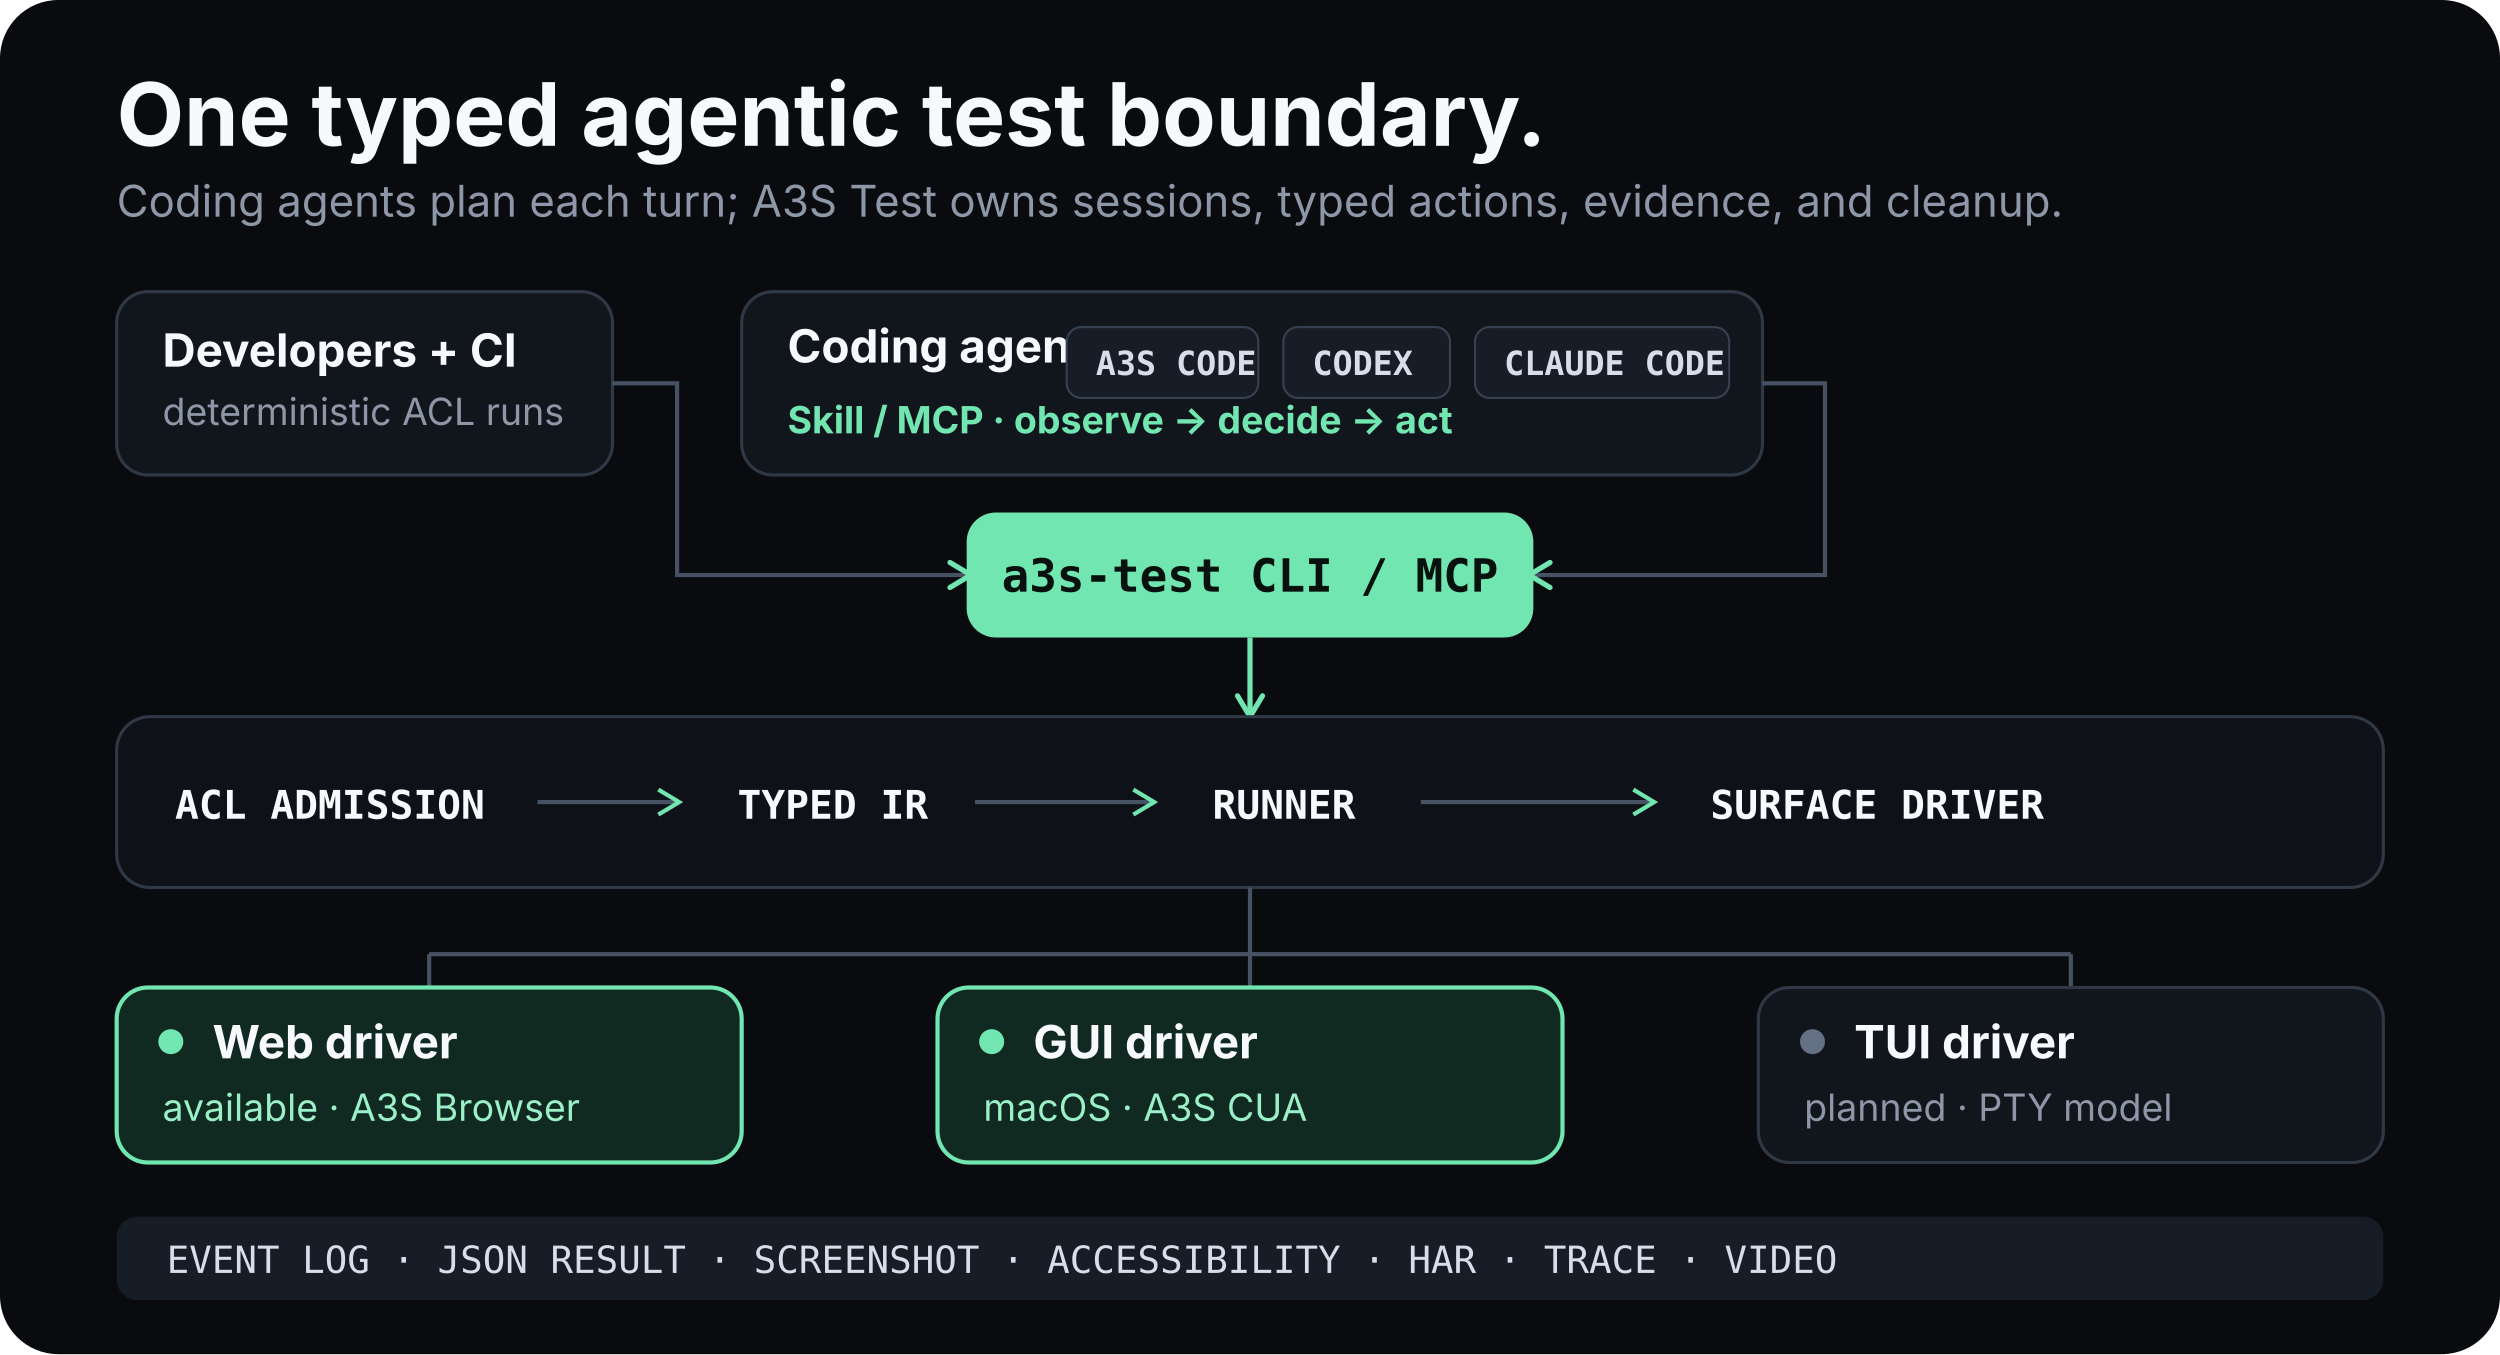
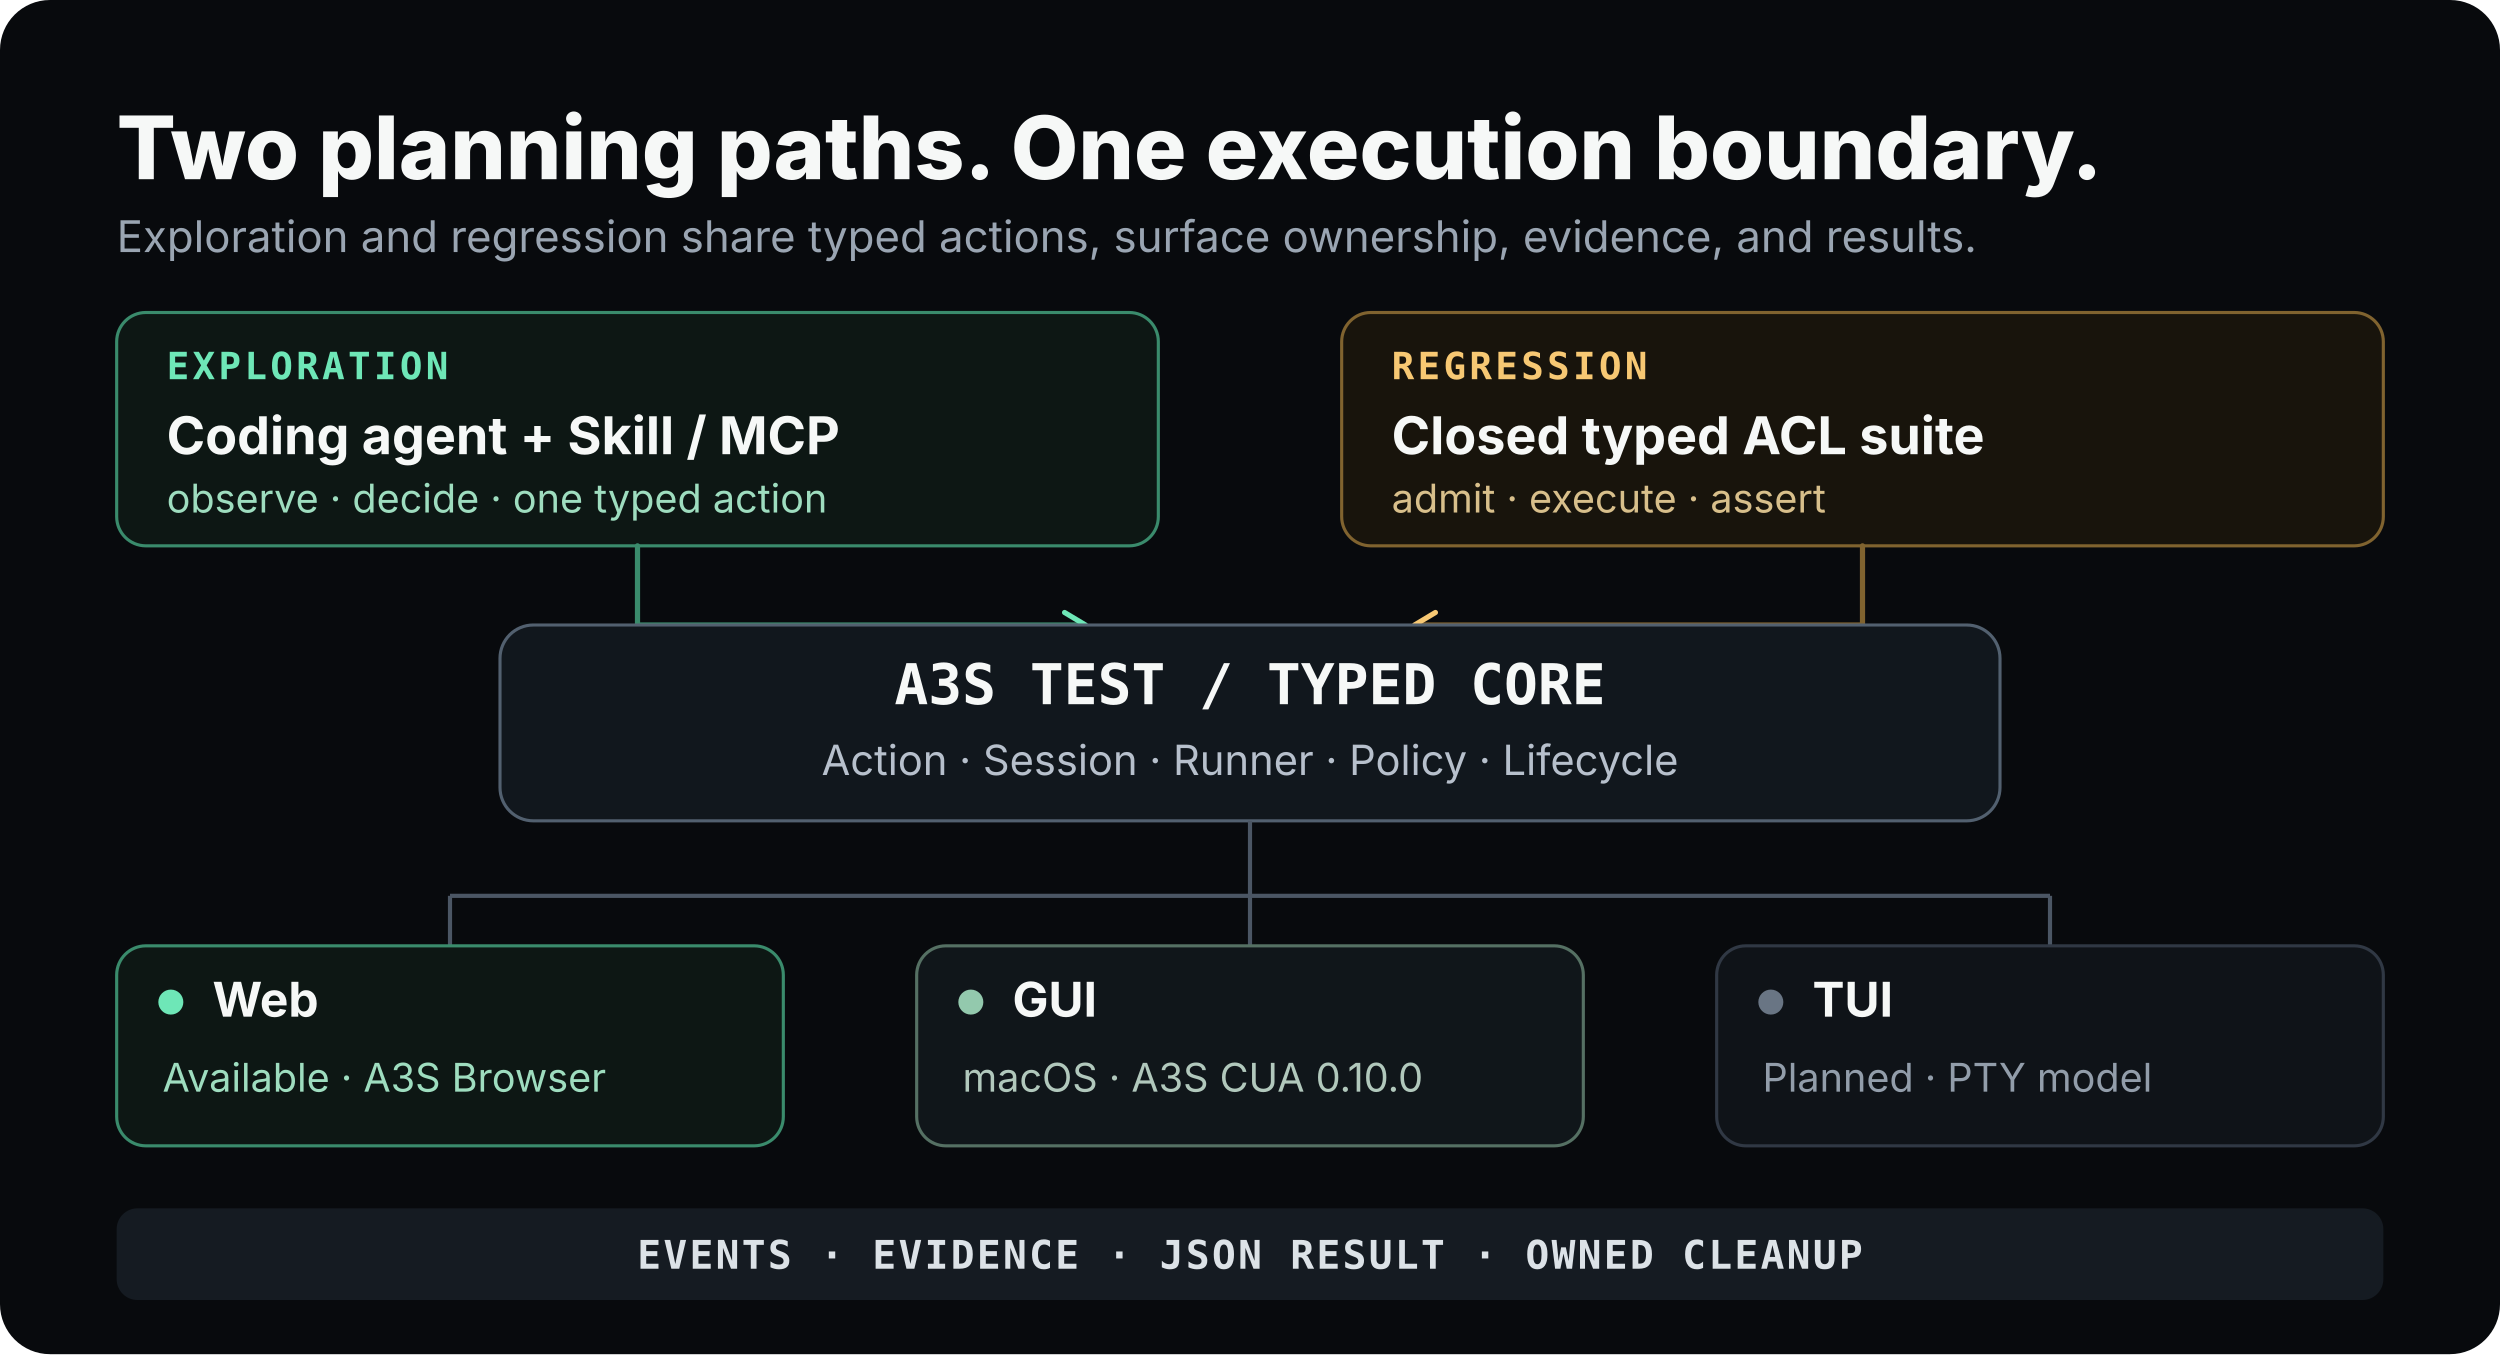
<svg xmlns="http://www.w3.org/2000/svg" width="1200" height="650" viewBox="0 0 1200 650" role="img" aria-labelledby="title desc">
-   <rect width="1200" height="650" rx="28" fill="#090B0F" />
-   <text x="56" y="70" fill="#F7F9FC" font-size="42" font-weight="750" font-family="-apple-system, BlinkMacSystemFont, 'Segoe UI', sans-serif">One typed agentic test boundary.</text>
-   <text x="56" y="104" fill="#8D97A7" font-size="21" font-family="-apple-system, BlinkMacSystemFont, 'Segoe UI', sans-serif">Coding agents plan each turn; A3S Test owns sessions, typed actions, evidence, and cleanup.</text>
-   <g font-family="-apple-system, BlinkMacSystemFont, 'Segoe UI', sans-serif">
-     <g transform="translate(56 140)">
-       <rect width="238" height="88" rx="15" fill="#11151C" stroke="#303846" stroke-width="1.5" />
-       <text x="22" y="36" fill="#F7F9FC" font-size="22" font-weight="700">Developers + CI</text>
-       <text x="22" y="64" fill="#8D97A7" font-size="18">deterministic ACL runs</text>
+   <rect width="1200" height="650" rx="24" fill="#080A0D" />
+   <g id="diagram-title" transform="translate(56 46)" font-family="-apple-system, BlinkMacSystemFont, 'Segoe UI', sans-serif">
+     <text x="0" y="40" fill="#F6F8F7" font-size="42" font-weight="760">Two planning paths. One execution boundary.</text>
+     <text x="0" y="75" fill="#9AA5B2" font-size="21">Exploration and regression share typed actions, surface ownership, evidence, and results.</text>
+   </g>
+   <g id="planning-inputs" font-family="-apple-system, BlinkMacSystemFont, 'Segoe UI', sans-serif">
+     <g id="agent-input" transform="translate(56 150)">
+       <rect width="500" height="112" rx="14" fill="#0D1714" stroke="#3A8B6C" stroke-width="1.5" />
+       <text x="24" y="32" fill="#6EE7B7" font-size="18" font-weight="750" letter-spacing="1.6" font-family="ui-monospace, SFMono-Regular, Menlo, Consolas, monospace">EXPLORATION</text>
+       <text x="24" y="68" fill="#F6F8F7" font-size="25" font-weight="740">Coding agent + Skill / MCP</text>
+       <text x="24" y="96" fill="#9EDDBF" font-size="19">observe · decide · one typed action</text>
    </g>
-     <g transform="translate(356 140)">
-       <rect width="490" height="88" rx="15" fill="#11151C" stroke="#303846" stroke-width="1.5" />
-       <text x="22" y="34" fill="#F7F9FC" font-size="22" font-weight="700">Coding agents</text>
-       <g transform="translate(156 17)" font-family="ui-monospace, SFMono-Regular, Menlo, Consolas, monospace" font-size="16" font-weight="650">
-         <rect width="92" height="34" rx="7" fill="#171D26" stroke="#364151" />
-         <text x="14" y="23" fill="#D8DEE9">A3S CODE</text>
-         <rect x="104" width="80" height="34" rx="7" fill="#171D26" stroke="#364151" />
-         <text x="118" y="23" fill="#D8DEE9">CODEX</text>
-         <rect x="196" width="122" height="34" rx="7" fill="#171D26" stroke="#364151" />
-         <text x="210" y="23" fill="#D8DEE9">CLAUDE CODE</text>
-       </g>
-       <text x="22" y="68" fill="#71E6B1" font-size="18" font-weight="650">Skill / MCP · observe → decide → act</text>
-     </g>
-     <path d="M294 184H325V276H464" fill="none" stroke="#465264" stroke-width="2" />
-     <path d="M846 184H876V276H736" fill="none" stroke="#465264" stroke-width="2" />
-     <path d="M456 270L466 276L456 282" fill="none" stroke="#71E6B1" stroke-width="2.5" stroke-linecap="round" stroke-linejoin="round" />
-     <path d="M744 270L734 276L744 282" fill="none" stroke="#71E6B1" stroke-width="2.5" stroke-linecap="round" stroke-linejoin="round" />
-     <g transform="translate(464 246)">
-       <rect width="272" height="60" rx="14" fill="#71E6B1" />
-       <text x="136" y="38" text-anchor="middle" fill="#07110D" font-size="22" font-weight="800" font-family="ui-monospace, SFMono-Regular, Menlo, Consolas, monospace">a3s-test CLI / MCP</text>
-     </g>
-     <path d="M600 306V342" stroke="#71E6B1" stroke-width="2.5" />
-     <path d="M594 334L600 344L606 334" fill="none" stroke="#71E6B1" stroke-width="2.5" stroke-linecap="round" stroke-linejoin="round" />
-     <g transform="translate(56 344)">
-       <rect width="1088" height="82" rx="16" fill="#0E1218" stroke="#303846" stroke-width="1.5" />
-       <g font-family="ui-monospace, SFMono-Regular, Menlo, Consolas, monospace" font-size="19" font-weight="650">
-         <text x="28" y="49" fill="#F7F9FC">ACL ADMISSION</text>
-         <text x="298" y="49" fill="#F7F9FC">TYPED IR</text>
-         <text x="526" y="49" fill="#F7F9FC">RUNNER</text>
-         <text x="765" y="49" fill="#F7F9FC">SURFACE DRIVER</text>
-       </g>
-       <path d="M202 41H270" stroke="#465264" stroke-width="2" />
-       <path d="M260 35L270 41L260 47" fill="none" stroke="#71E6B1" stroke-width="2" />
-       <path d="M412 41H498" stroke="#465264" stroke-width="2" />
-       <path d="M488 35L498 41L488 47" fill="none" stroke="#71E6B1" stroke-width="2" />
-       <path d="M626 41H738" stroke="#465264" stroke-width="2" />
-       <path d="M728 35L738 41L728 47" fill="none" stroke="#71E6B1" stroke-width="2" />
-     </g>
-     <path d="M600 426V458" stroke="#465264" stroke-width="2" />
-     <path d="M206 458H994" stroke="#465264" stroke-width="2" />
-     <path d="M206 458V474M600 458V474M994 458V474" stroke="#465264" stroke-width="2" />
-     <g transform="translate(56 474)">
-       <rect width="300" height="84" rx="15" fill="#102A21" stroke="#71E6B1" stroke-width="2" />
-       <circle cx="26" cy="26" r="6" fill="#71E6B1" />
-       <text x="46" y="34" fill="#F7F9FC" font-size="22" font-weight="750">Web driver</text>
-       <text x="22" y="64" fill="#9BF0C8" font-size="18">available · A3S Browser</text>
-     </g>
-     <g transform="translate(450 474)">
-       <rect width="300" height="84" rx="15" fill="#102A21" stroke="#71E6B1" stroke-width="2" />
-       <circle cx="26" cy="26" r="6" fill="#71E6B1" />
-       <text x="46" y="34" fill="#F7F9FC" font-size="22" font-weight="750">GUI driver</text>
-       <text x="22" y="64" fill="#9BF0C8" font-size="18">macOS · A3S CUA</text>
-     </g>
-     <g transform="translate(844 474)">
-       <rect width="300" height="84" rx="15" fill="#11151C" stroke="#303846" stroke-width="1.5" />
-       <circle cx="26" cy="26" r="6" fill="#647083" />
-       <text x="46" y="34" fill="#F7F9FC" font-size="22" font-weight="750">TUI driver</text>
-       <text x="22" y="64" fill="#8D97A7" font-size="18">planned · PTY model</text>
-     </g>
-     <g transform="translate(56 584)">
-       <rect width="1088" height="40" rx="10" fill="#171D26" />
-       <text x="24" y="27" fill="#D8DEE9" font-size="18" font-family="ui-monospace, SFMono-Regular, Menlo, Consolas, monospace">EVENT LOG  ·  JSON RESULT  ·  SCREENSHOT  ·  ACCESSIBILITY  ·  HAR  ·  TRACE  ·  VIDEO</text>
+     <g id="acl-input" transform="translate(644 150)">
+       <rect width="500" height="112" rx="14" fill="#18140C" stroke="#80632F" stroke-width="1.5" />
+       <text x="24" y="32" fill="#F7C873" font-size="18" font-weight="750" letter-spacing="1.6" font-family="ui-monospace, SFMono-Regular, Menlo, Consolas, monospace">REGRESSION</text>
+       <text x="24" y="68" fill="#F6F8F7" font-size="25" font-weight="740">Closed typed ACL suite</text>
+       <text x="24" y="96" fill="#D8BF8B" font-size="19">admit · execute · assert</text>
    </g>
  </g>
+   <g id="merge-path" fill="none" stroke-linecap="round" stroke-linejoin="round">
+     <path d="M306 262V300H520" stroke="#3A8B6C" stroke-width="2.5" />
+     <path d="M894 262V300H680" stroke="#80632F" stroke-width="2.5" />
+     <path d="M511 294L521 300L511 306" stroke="#6EE7B7" stroke-width="2.5" />
+     <path d="M689 294L679 300L689 306" stroke="#F7C873" stroke-width="2.5" />
+   </g>
+   <g id="typed-core" transform="translate(240 300)">
+     <rect width="720" height="94" rx="16" fill="#11171D" stroke="#52606F" stroke-width="1.5" />
+     <text x="360" y="38" text-anchor="middle" fill="#F6F8F7" font-size="27" font-weight="800" font-family="ui-monospace, SFMono-Regular, Menlo, Consolas, monospace">A3S TEST / TYPED CORE</text>
+     <text x="360" y="72" text-anchor="middle" fill="#B7C0CC" font-size="20" font-family="-apple-system, BlinkMacSystemFont, 'Segoe UI', sans-serif">Action · Session · Runner · Policy · Lifecycle</text>
+   </g>
+   <g id="driver-paths" fill="none" stroke="#4B5664" stroke-width="2">
+     <path d="M600 394V430" />
+     <path d="M216 430H984" />
+     <path d="M216 430V454M600 430V454M984 430V454" />
+   </g>
+   <g id="surface-drivers" font-family="-apple-system, BlinkMacSystemFont, 'Segoe UI', sans-serif">
+     <g id="web-driver" transform="translate(56 454)">
+       <rect width="320" height="96" rx="14" fill="#0D1714" stroke="#3A8B6C" stroke-width="1.5" />
+       <circle cx="26" cy="27" r="6" fill="#6EE7B7" />
+       <text x="46" y="34" fill="#F6F8F7" font-size="23" font-weight="750">Web</text>
+       <text x="22" y="70" fill="#9EDDBF" font-size="19">Available · A3S Browser</text>
+     </g>
+     <g id="gui-driver" transform="translate(440 454)">
+       <rect width="320" height="96" rx="14" fill="#10161A" stroke="#557063" stroke-width="1.5" />
+       <circle cx="26" cy="27" r="6" fill="#93C9AD" />
+       <text x="46" y="34" fill="#F6F8F7" font-size="23" font-weight="750">GUI</text>
+       <text x="22" y="70" fill="#B1C8BC" font-size="19">macOS · A3S CUA 0.10.0</text>
+     </g>
+     <g id="tui-driver" transform="translate(824 454)">
+       <rect width="320" height="96" rx="14" fill="#0F1318" stroke="#303844" stroke-width="1.5" />
+       <circle cx="26" cy="27" r="6" fill="#697584" />
+       <text x="46" y="34" fill="#F6F8F7" font-size="23" font-weight="750">TUI</text>
+       <text x="22" y="70" fill="#929DAA" font-size="19">Planned · PTY model</text>
+     </g>
+   </g>
+   <g id="result-boundary" transform="translate(56 580)">
+     <rect width="1088" height="44" rx="10" fill="#151B22" />
+     <text x="544" y="29" text-anchor="middle" fill="#DCE2E7" font-size="19" font-weight="700" letter-spacing="1.1" font-family="ui-monospace, SFMono-Regular, Menlo, Consolas, monospace">EVENTS · EVIDENCE · JSON RESULT · OWNED CLEANUP</text>
+   </g>
</svg>
